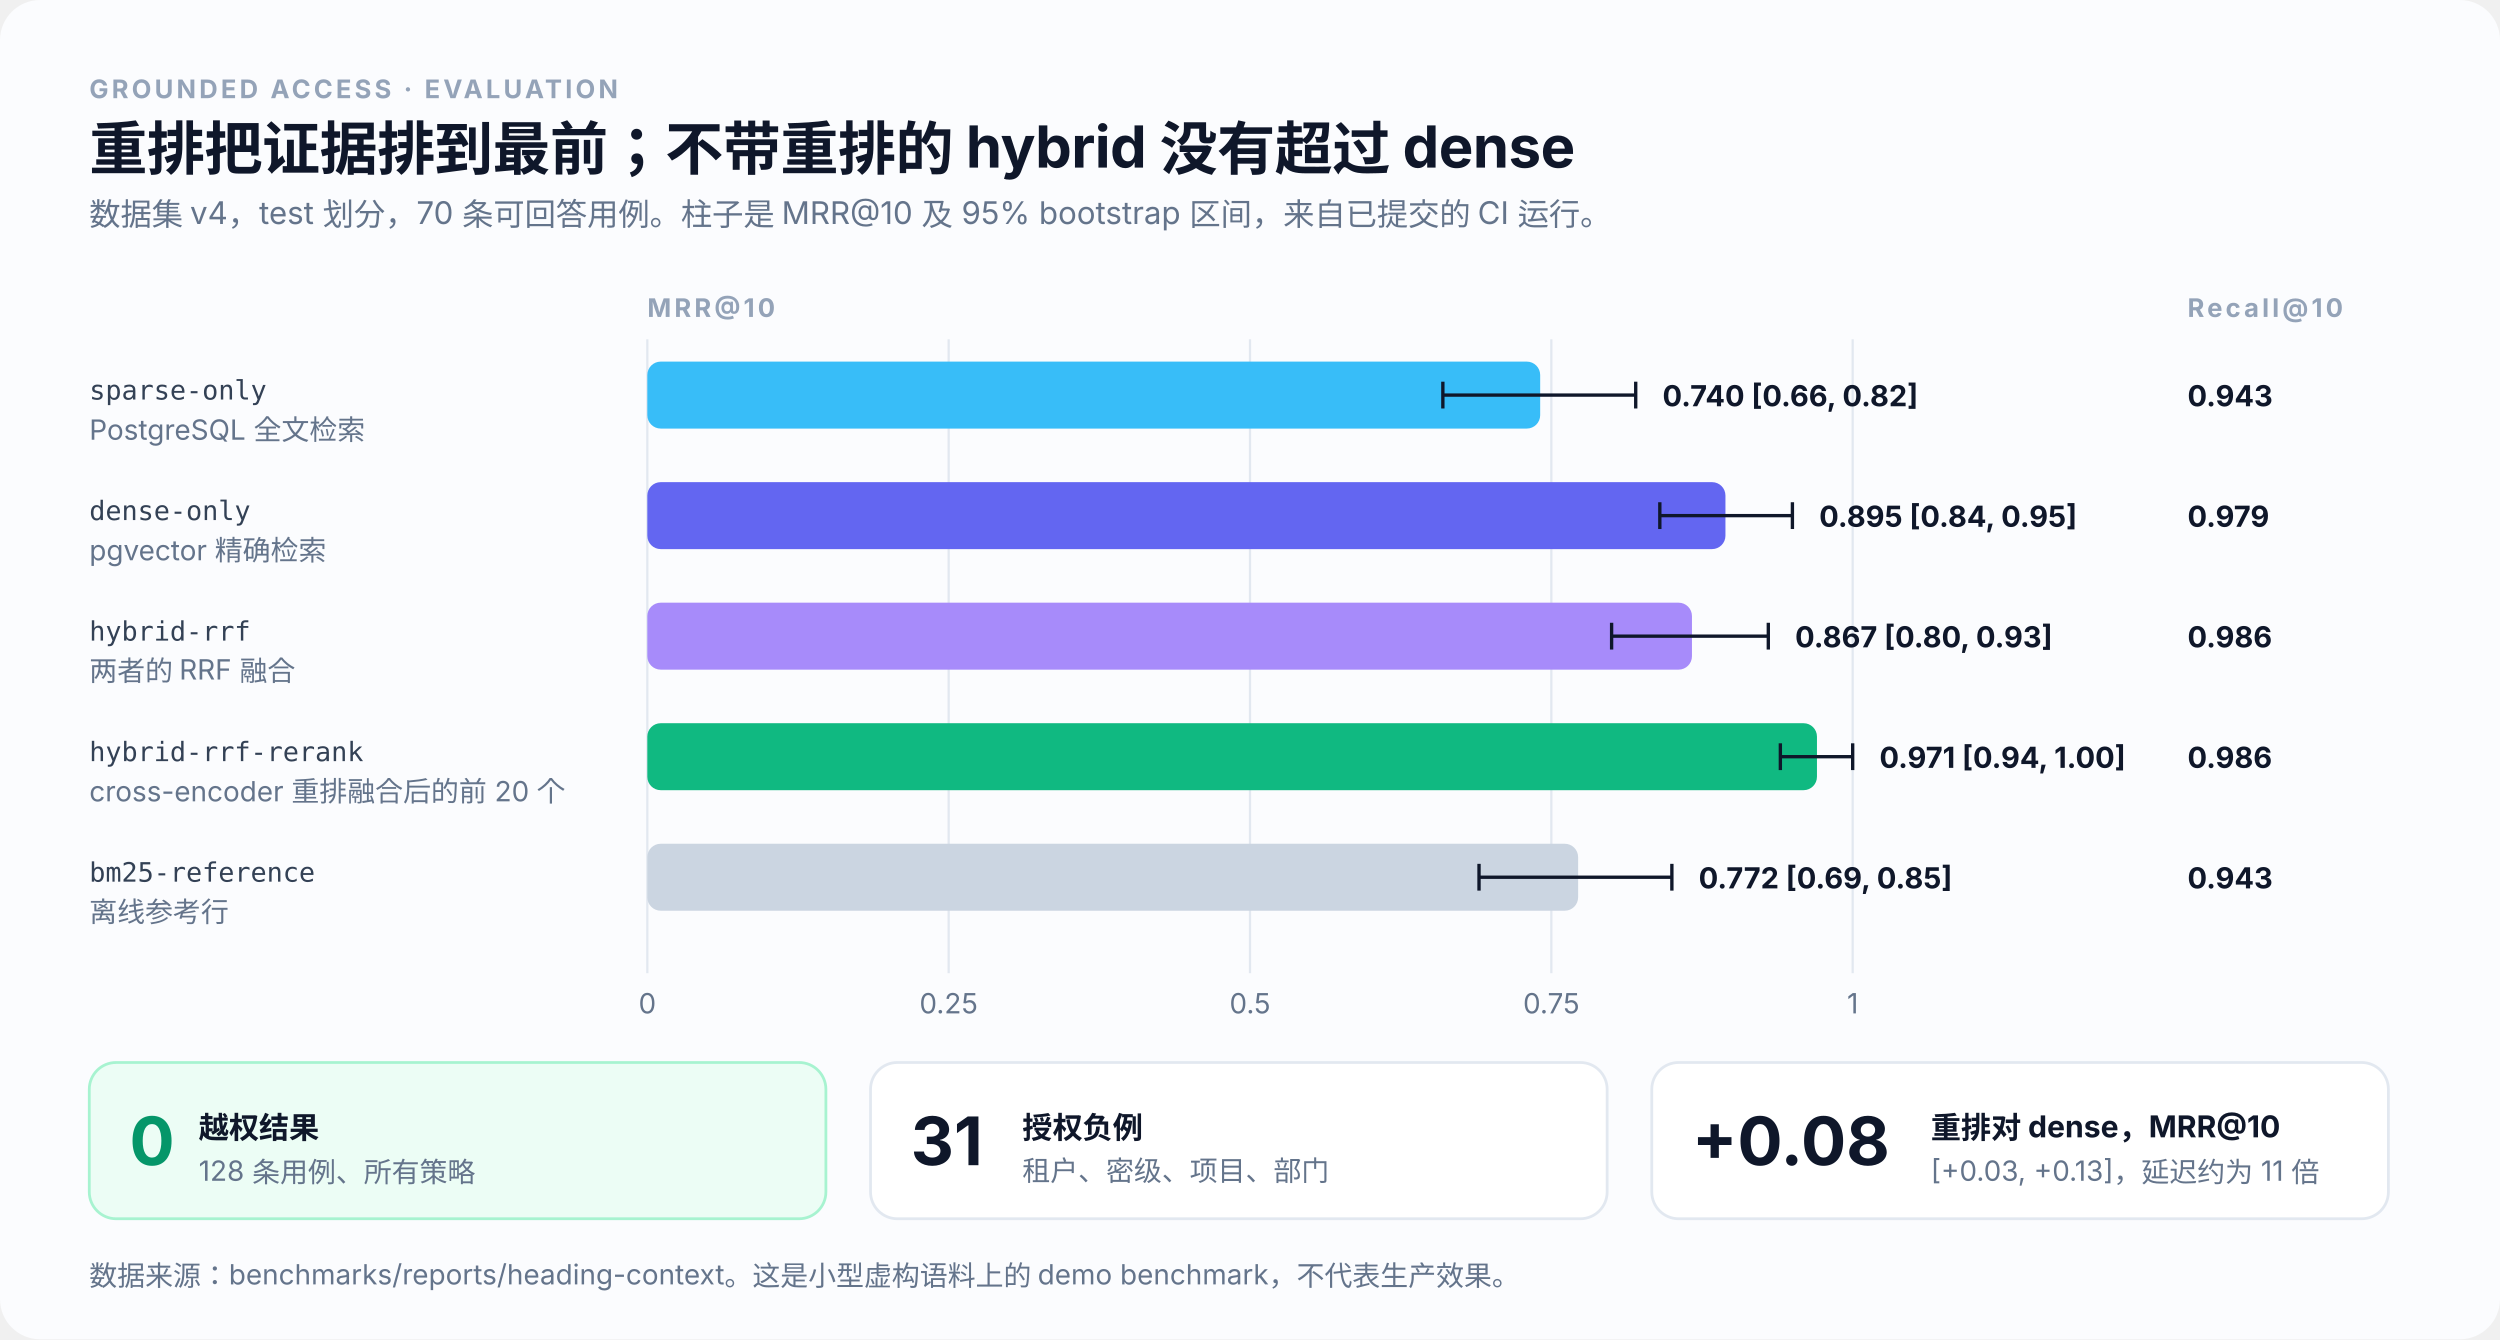
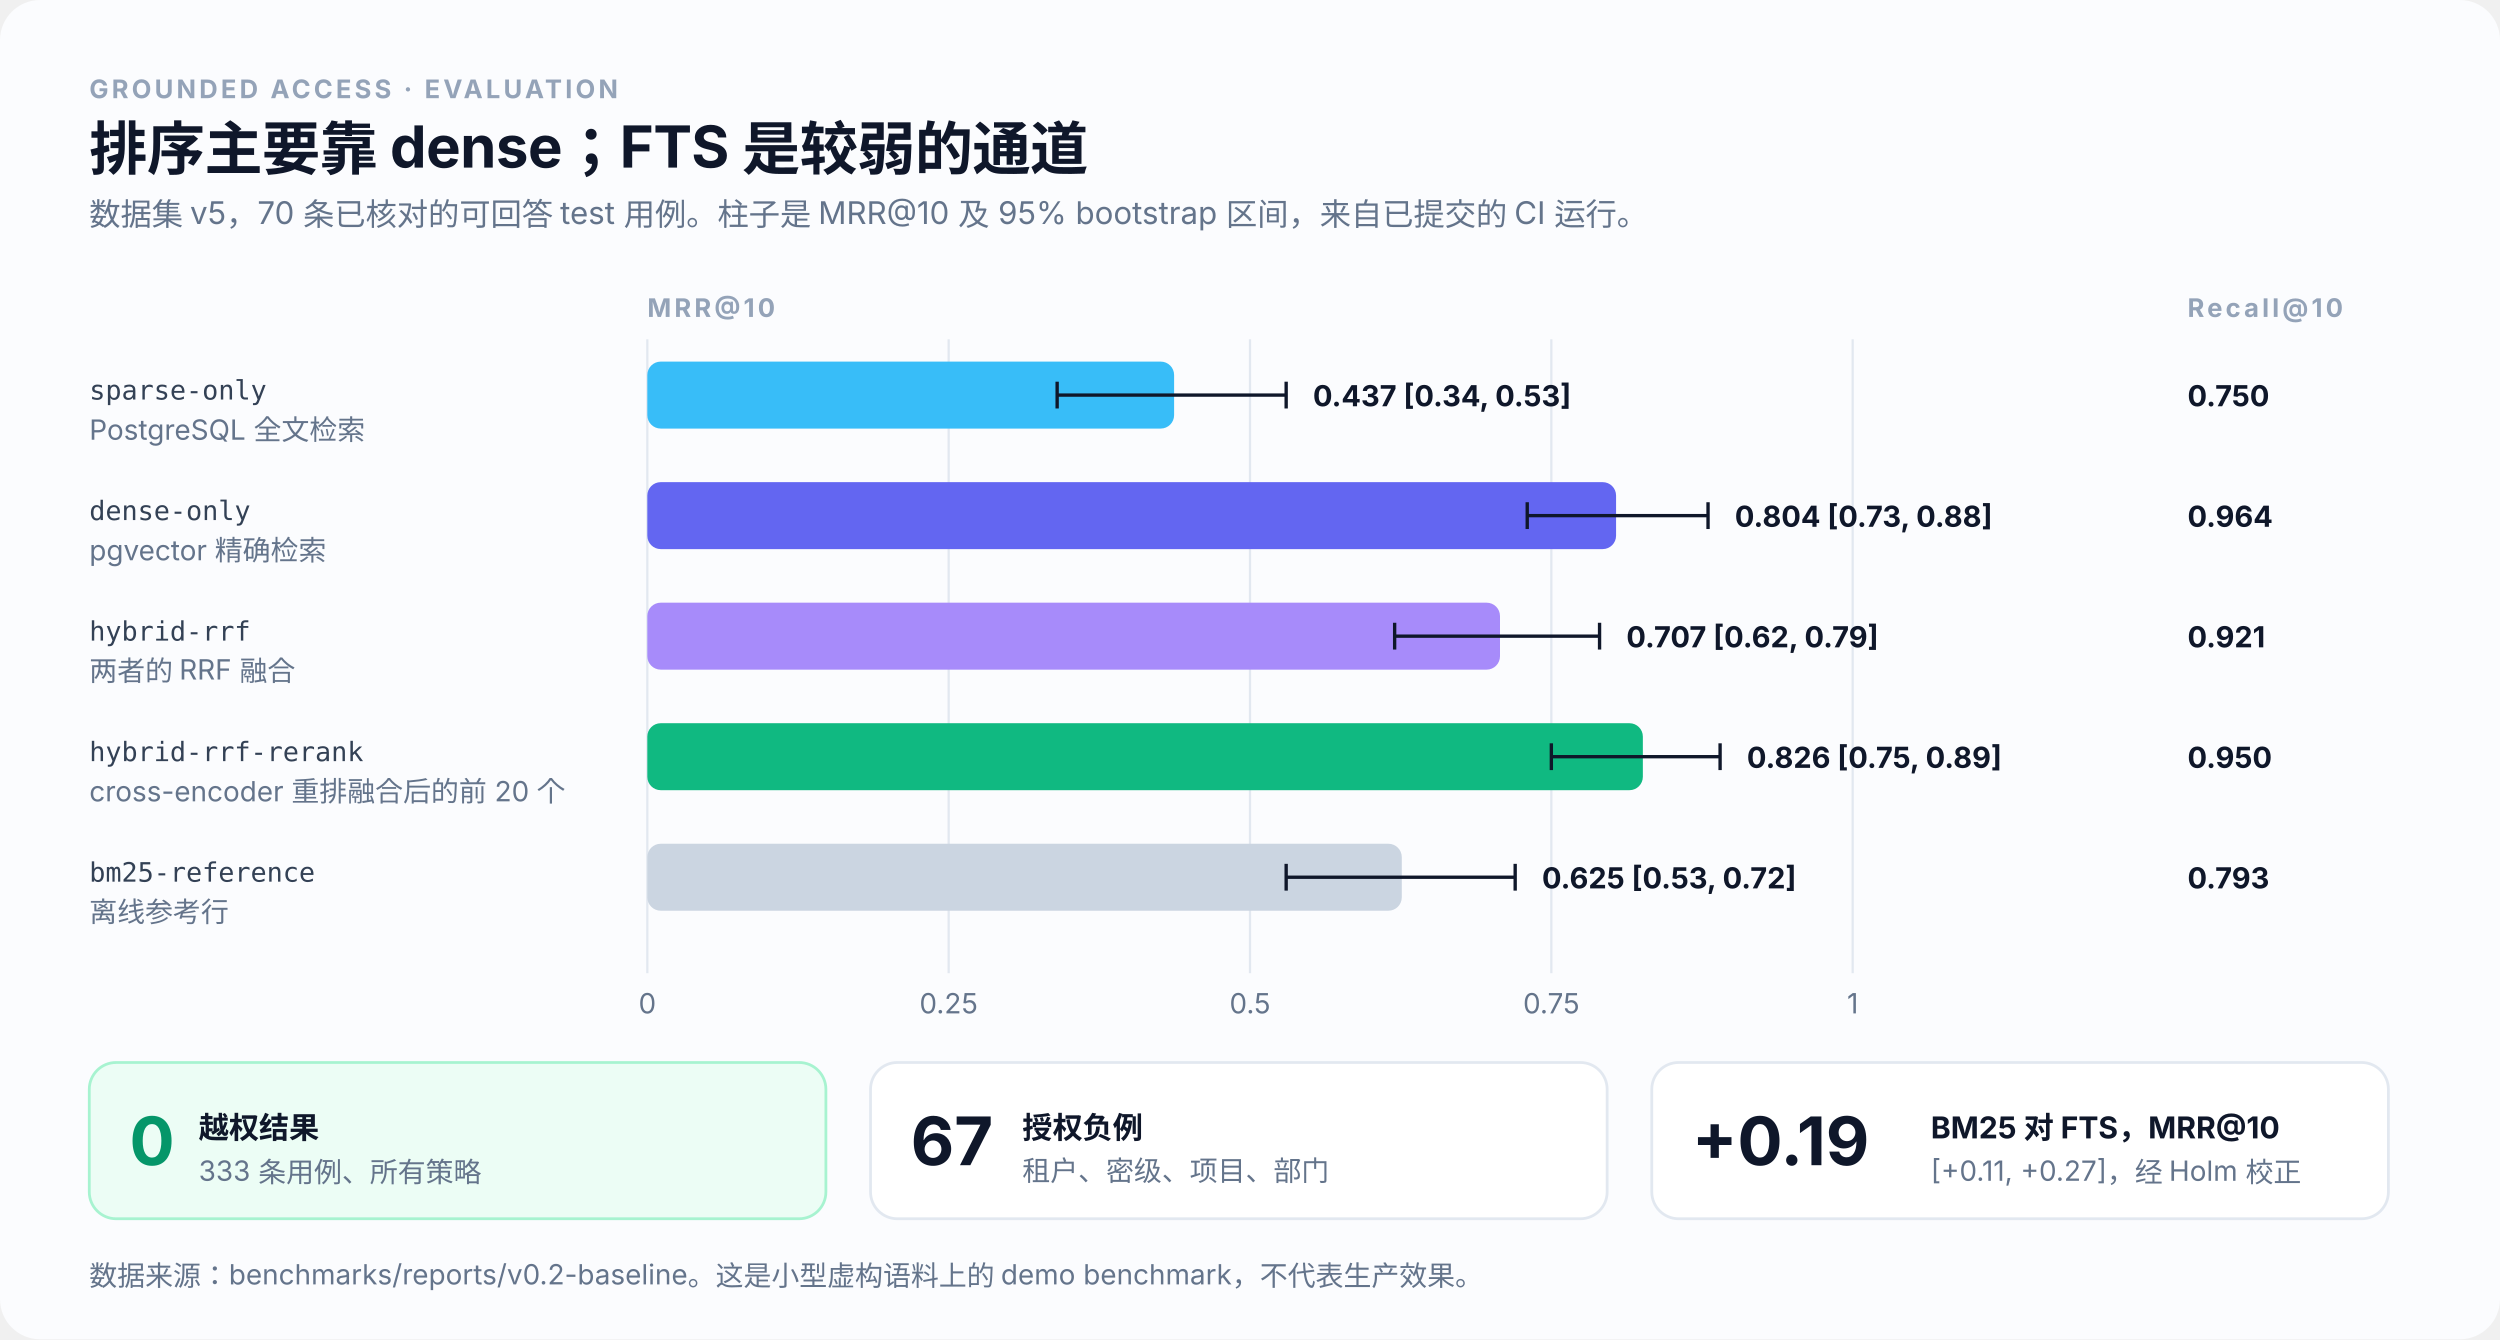
<svg xmlns="http://www.w3.org/2000/svg" viewBox="0 0 1120 600" width="1120" height="600" role="img" aria-labelledby="ttl dsc" style="max-width:100%;height:auto">
  <defs>
    <marker id="ar" viewBox="0 0 10 10" refX="9" refY="5" markerWidth="7" markerHeight="7" orient="auto-start-reverse">
      <path class="mk" d="M0 0 L10 5 L0 10 z" />
    </marker>
    <marker id="ar-v" viewBox="0 0 10 10" refX="9" refY="5" markerWidth="7" markerHeight="7" orient="auto-start-reverse">
      <path class="mk-v" d="M0 0 L10 5 L0 10 z" />
    </marker>
  </defs>
  <style>
    text{font-family:-apple-system,BlinkMacSystemFont,"Segoe UI","PingFang SC","Hiragino Sans GB","Microsoft YaHei",Inter,Roboto,sans-serif;}
    .bg{fill:#FBFCFE}
    .kicker{font-size:11.5px;font-weight:700;fill:#94A3B8;letter-spacing:1.4px}
    .title{font-size:26px;font-weight:700;fill:#0F172A;letter-spacing:-.2px}
    .sub{font-size:14px;fill:#64748B}
    .lbl{font-size:15px;font-weight:650;fill:#0F172A}
    .lbl-sm{font-size:13.5px;font-weight:650;fill:#0F172A}
    .txt{font-size:12.5px;fill:#64748B}
    .txt-d{font-size:12.5px;fill:#334155}
    .foot{font-size:12.5px;fill:#64748B}
    .mono{font-family:ui-monospace,SFMono-Regular,Menlo,Consolas,monospace;font-size:12px;font-weight:500;fill:#334155}
    .code{font-family:ui-monospace,SFMono-Regular,Menlo,Consolas,monospace;font-size:12.5px;fill:#E2E8F0}
    .codek{font-family:ui-monospace,SFMono-Regular,Menlo,Consolas,monospace;font-size:12.5px;fill:#7DD3FC}
    .num{font-size:13px;font-weight:650;fill:#0F172A}
    .big{font-size:30px;font-weight:700;fill:#0F172A}
    .bigok{font-size:30px;font-weight:700;fill:#059669}
    .card{fill:#FFFFFF;stroke:#E2E8F0;stroke-width:1.25}
    .dash{fill:#FFFFFF;stroke:#CBD5E1;stroke-width:1.25;stroke-dasharray:5 4}
    .group{fill:#F1F5F9;fill-opacity:.55;stroke:#E2E8F0;stroke-width:1.25}
    .blue{fill:#EFF6FF;stroke:#BFDBFE;stroke-width:1.25}
    .teal{fill:#F0FDFA;stroke:#99F6E4;stroke-width:1.25}
    .violet{fill:#F5F3FF;stroke:#DDD6FE;stroke-width:1.25}
    .amber{fill:#FFFBEB;stroke:#FDE68A;stroke-width:1.25}
    .rose{fill:#FFF1F2;stroke:#FECDD3;stroke-width:1.25}
    .green{fill:#ECFDF5;stroke:#A7F3D0;stroke-width:1.25}
    .dark{fill:#0F172A}
    .ln{stroke:#94A3B8;stroke-width:1.5;fill:none}
    .ln-v{stroke:#6366F1;stroke-width:1.75;fill:none}
    .mk{fill:#94A3B8}.mk-v{fill:#6366F1}
    .bar-s{fill:#38BDF8}.bar-d{fill:#6366F1}.bar-h{fill:#A78BFA}.bar-x{fill:#10B981}.bar-r{fill:#CBD5E1}
    .axis{stroke:#E2E8F0;stroke-width:1}
    .whisk{stroke:#0F172A;stroke-width:1.5}
    .pill-ok{fill:#D1FAE5}.pill-ok-t{font-size:11.5px;font-weight:700;fill:#047857}
    .pill-now{fill:#E0E7FF}.pill-now-t{font-size:11.5px;font-weight:700;fill:#4338CA}
    .pill-next{fill:#F1F5F9}.pill-next-t{font-size:11.5px;font-weight:700;fill:#64748B}
  </style>
  <rect class="bg" width="1120" height="600" rx="18" />
  <text class="kicker" x="40" y="44">GROUNDED ACCESS · EVALUATION</text>
-   <text class="title" x="40" y="76">重排把证据排到最前；不带重排的 hybrid 没有超过 dense</text>
-   <text class="sub" x="40" y="101">数据集 v4，test 划分，70 条可回答用例。柱子是 MRR@10 及 95% bootstrap 区间，来自已提交的 CI 运行。</text>
+   <text class="title" x="40" y="76">排序主要靠 dense；FTS 是较弱的通道</text>
+   <text class="sub" x="40" y="101">数据集 v5，70 条已核对的可回答 test 用例。柱子是 MRR@10 及 95% bootstrap 区间，来自已提交的 CI 运行。</text>
  <text class="kicker" x="290" y="142">MRR@10</text>
  <text class="kicker" x="980" y="142">Recall@10</text>
  <line class="axis" x1="290" y1="152" x2="290" y2="436" />
  <text class="txt" x="290" y="454" text-anchor="middle">0</text>
  <line class="axis" x1="425.0" y1="152" x2="425.0" y2="436" />
  <text class="txt" x="425.0" y="454" text-anchor="middle">0.25</text>
  <line class="axis" x1="560.0" y1="152" x2="560.0" y2="436" />
  <text class="txt" x="560.0" y="454" text-anchor="middle">0.5</text>
  <line class="axis" x1="695.0" y1="152" x2="695.0" y2="436" />
  <text class="txt" x="695.0" y="454" text-anchor="middle">0.75</text>
  <line class="axis" x1="830.0" y1="152" x2="830.0" y2="436" />
  <text class="txt" x="830.0" y="454" text-anchor="middle">1</text>
  <text class="mono" x="40" y="179">sparse-only</text>
  <text class="txt" x="40" y="197">PostgreSQL 全文检索</text>
-   <rect class="bar-s" x="290" y="162" width="400" height="30" rx="6" />
-   <path class="whisk" d="M646.4 177 L732.8 177 M646.4 171 v12 M732.8 171 v12" />
-   <text class="num" x="744.8" y="182">0.740  [0.66, 0.82]</text>
-   <text class="num" x="980" y="182">0.943</text>
+   <rect class="bar-s" x="290" y="162" width="236" height="30" rx="6" />
+   <path class="whisk" d="M473.6 177 L576.2 177 M473.6 171 v12 M576.2 171 v12" />
+   <text class="num" x="588.2" y="182">0.437  [0.34, 0.53]</text>
+   <text class="num" x="980" y="182">0.750</text>
  <text class="mono" x="40" y="233">dense-only</text>
  <text class="txt" x="40" y="251">pgvector 精确检索</text>
-   <rect class="bar-d" x="290" y="216" width="483" height="30" rx="6" />
-   <path class="whisk" d="M743.6 231 L803.0 231 M743.6 225 v12 M803.0 225 v12" />
-   <text class="num" x="815.0" y="236">0.895  [0.84, 0.95]</text>
-   <text class="num" x="980" y="236">0.979</text>
+   <rect class="bar-d" x="290" y="216" width="434" height="30" rx="6" />
+   <path class="whisk" d="M684.2 231 L765.2 231 M684.2 225 v12 M765.2 225 v12" />
+   <text class="num" x="777.2" y="236">0.804  [0.73, 0.88]</text>
+   <text class="num" x="980" y="236">0.964</text>
  <text class="mono" x="40" y="287">hybrid-rrf</text>
  <text class="txt" x="40" y="305">两者的 RRF 融合</text>
-   <rect class="bar-h" x="290" y="270" width="468" height="30" rx="6" />
-   <path class="whisk" d="M722.0 285 L792.2 285 M722.0 279 v12 M792.2 279 v12" />
-   <text class="num" x="804.2" y="290">0.867  [0.80, 0.93]</text>
-   <text class="num" x="980" y="290">0.986</text>
+   <rect class="bar-h" x="290" y="270" width="382" height="30" rx="6" />
+   <path class="whisk" d="M624.8 285 L716.6 285 M624.8 279 v12 M716.6 279 v12" />
+   <text class="num" x="728.6" y="290">0.707  [0.62, 0.79]</text>
+   <text class="num" x="980" y="290">0.921</text>
  <text class="mono" x="40" y="341">hybrid-rrf-rerank</text>
  <text class="txt" x="40" y="359">cross-encoder 重排融合后的前 20 个</text>
-   <rect class="bar-x" x="290" y="324" width="524" height="30" rx="6" />
-   <path class="whisk" d="M797.6 339 L830.0 339 M797.6 333 v12 M830.0 333 v12" />
-   <text class="num" x="842.0" y="344">0.971  [0.94, 1.00]</text>
-   <text class="num" x="980" y="344">0.986</text>
+   <rect class="bar-x" x="290" y="324" width="446" height="30" rx="6" />
+   <path class="whisk" d="M695.0 339 L770.6 339 M695.0 333 v12 M770.6 333 v12" />
+   <text class="num" x="782.6" y="344">0.826  [0.75, 0.89]</text>
+   <text class="num" x="980" y="344">0.950</text>
  <text class="mono" x="40" y="395">bm25-reference</text>
  <text class="txt" x="40" y="413">离线参考行</text>
-   <rect class="bar-r" x="290" y="378" width="417" height="30" rx="6" />
-   <path class="whisk" d="M662.6 393 L749.0 393 M662.6 387 v12 M749.0 387 v12" />
-   <text class="num" x="761.0" y="398">0.772  [0.69, 0.85]</text>
-   <text class="num" x="980" y="398">0.943</text>
+   <rect class="bar-r" x="290" y="378" width="338" height="30" rx="6" />
+   <path class="whisk" d="M576.2 393 L678.8 393 M576.2 387 v12 M678.8 387 v12" />
+   <text class="num" x="690.8" y="398">0.625  [0.53, 0.72]</text>
+   <text class="num" x="980" y="398">0.793</text>
  <rect class="green" x="40" y="476" width="330" height="70" rx="12" />
  <text class="bigok" x="58" y="522">0</text>
  <text class="lbl-sm" x="89" y="510">越权结果</text>
-   <text class="txt" x="89" y="529">128 条用例、所有策略</text>
+   <text class="txt" x="89" y="529">333 条用例、所有策略</text>
  <rect class="card" x="390" y="476" width="330" height="70" rx="12" />
-   <text class="big" x="408" y="522">31</text>
+   <text class="big" x="408" y="522">67</text>
  <text class="lbl-sm" x="458" y="510">授权负例</text>
  <text class="txt" x="458" y="529">租户、密级、项目、部门</text>
  <rect class="card" x="740" y="476" width="330" height="70" rx="12" />
-   <text class="big" x="758" y="522">+0.08</text>
-   <text class="lbl-sm" x="865" y="510">重排对 dense，MRR@10</text>
-   <text class="txt" x="865" y="529">[+0.03, +0.13]，延迟约为 11 倍</text>
-   <text class="foot" x="40" y="576">数据来源：benchmarks/reports/heading-context。这是小型虚构语料上的 demo benchmark，不代表生产效果。</text>
+   <text class="big" x="758" y="522">+0.19</text>
+   <text class="lbl-sm" x="865" y="510">BM25 对 FTS，MRR@10</text>
+   <text class="txt" x="865" y="529">[+0.11, +0.27]，经 Holm 校正</text>
+   <text class="foot" x="40" y="576">数据来源：benchmarks/reports/v0.2-baseline。这是小型虚构语料上的 demo benchmark，不代表生产效果。</text>
</svg>
